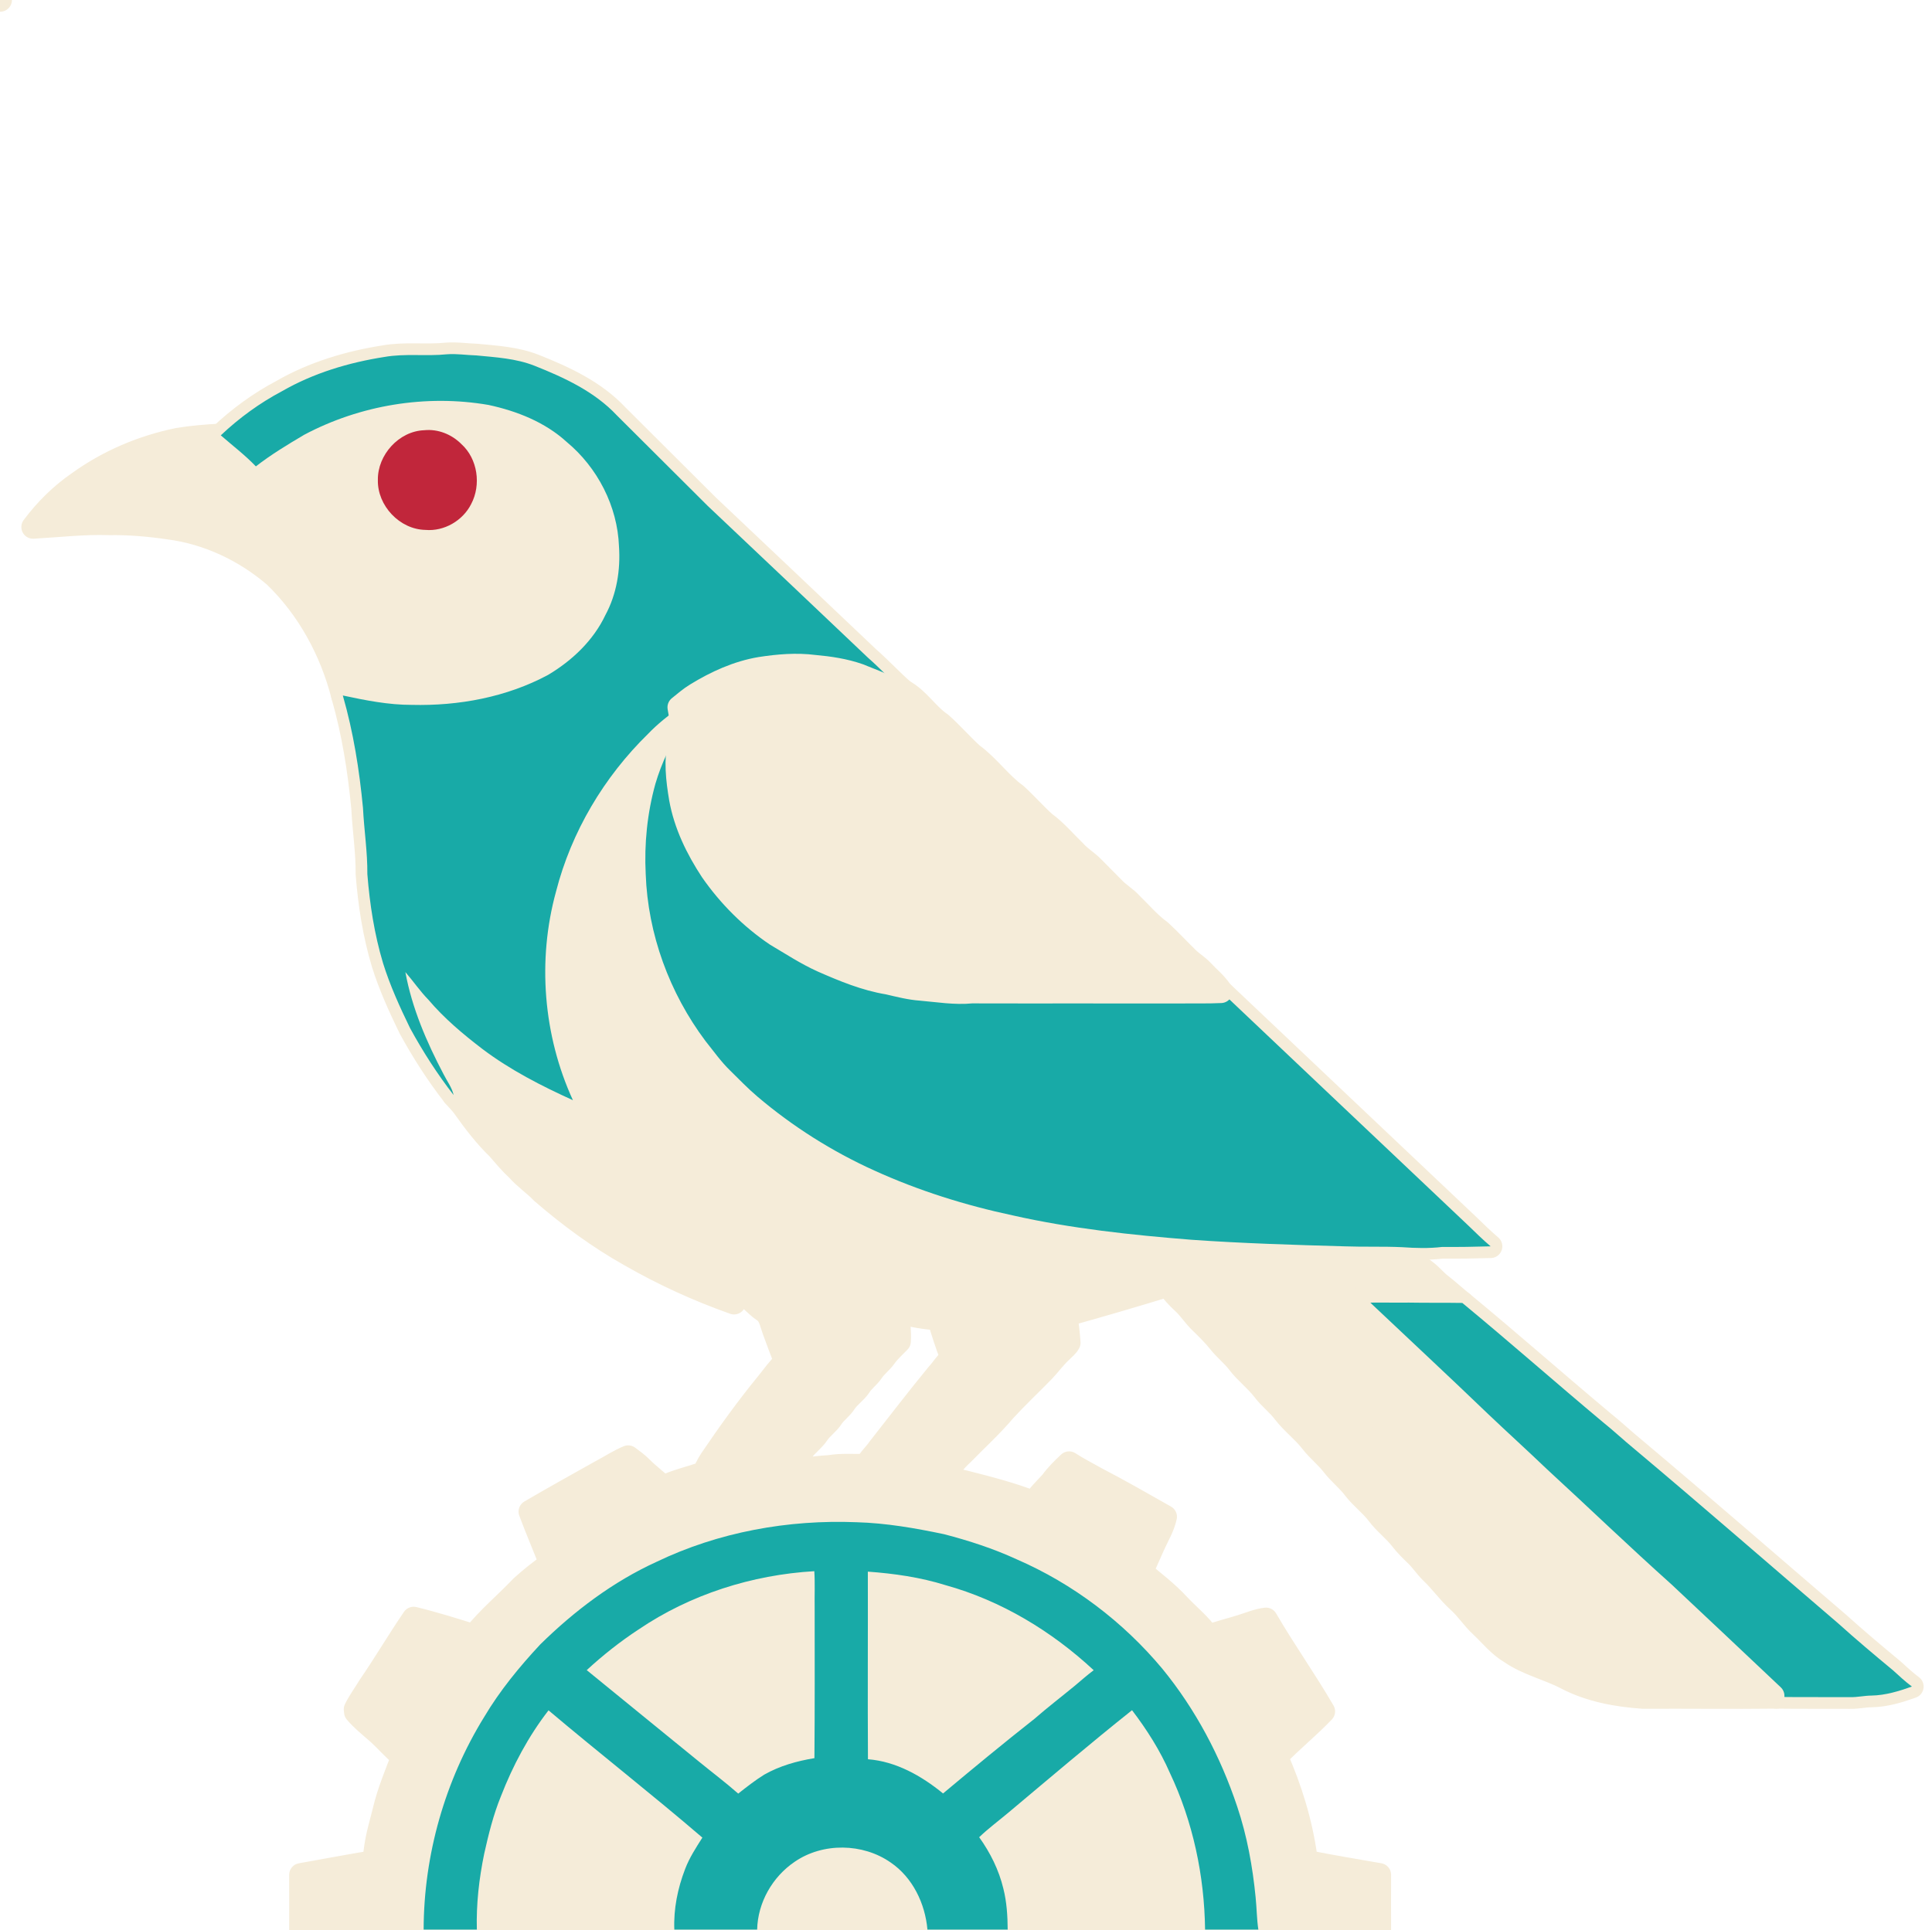
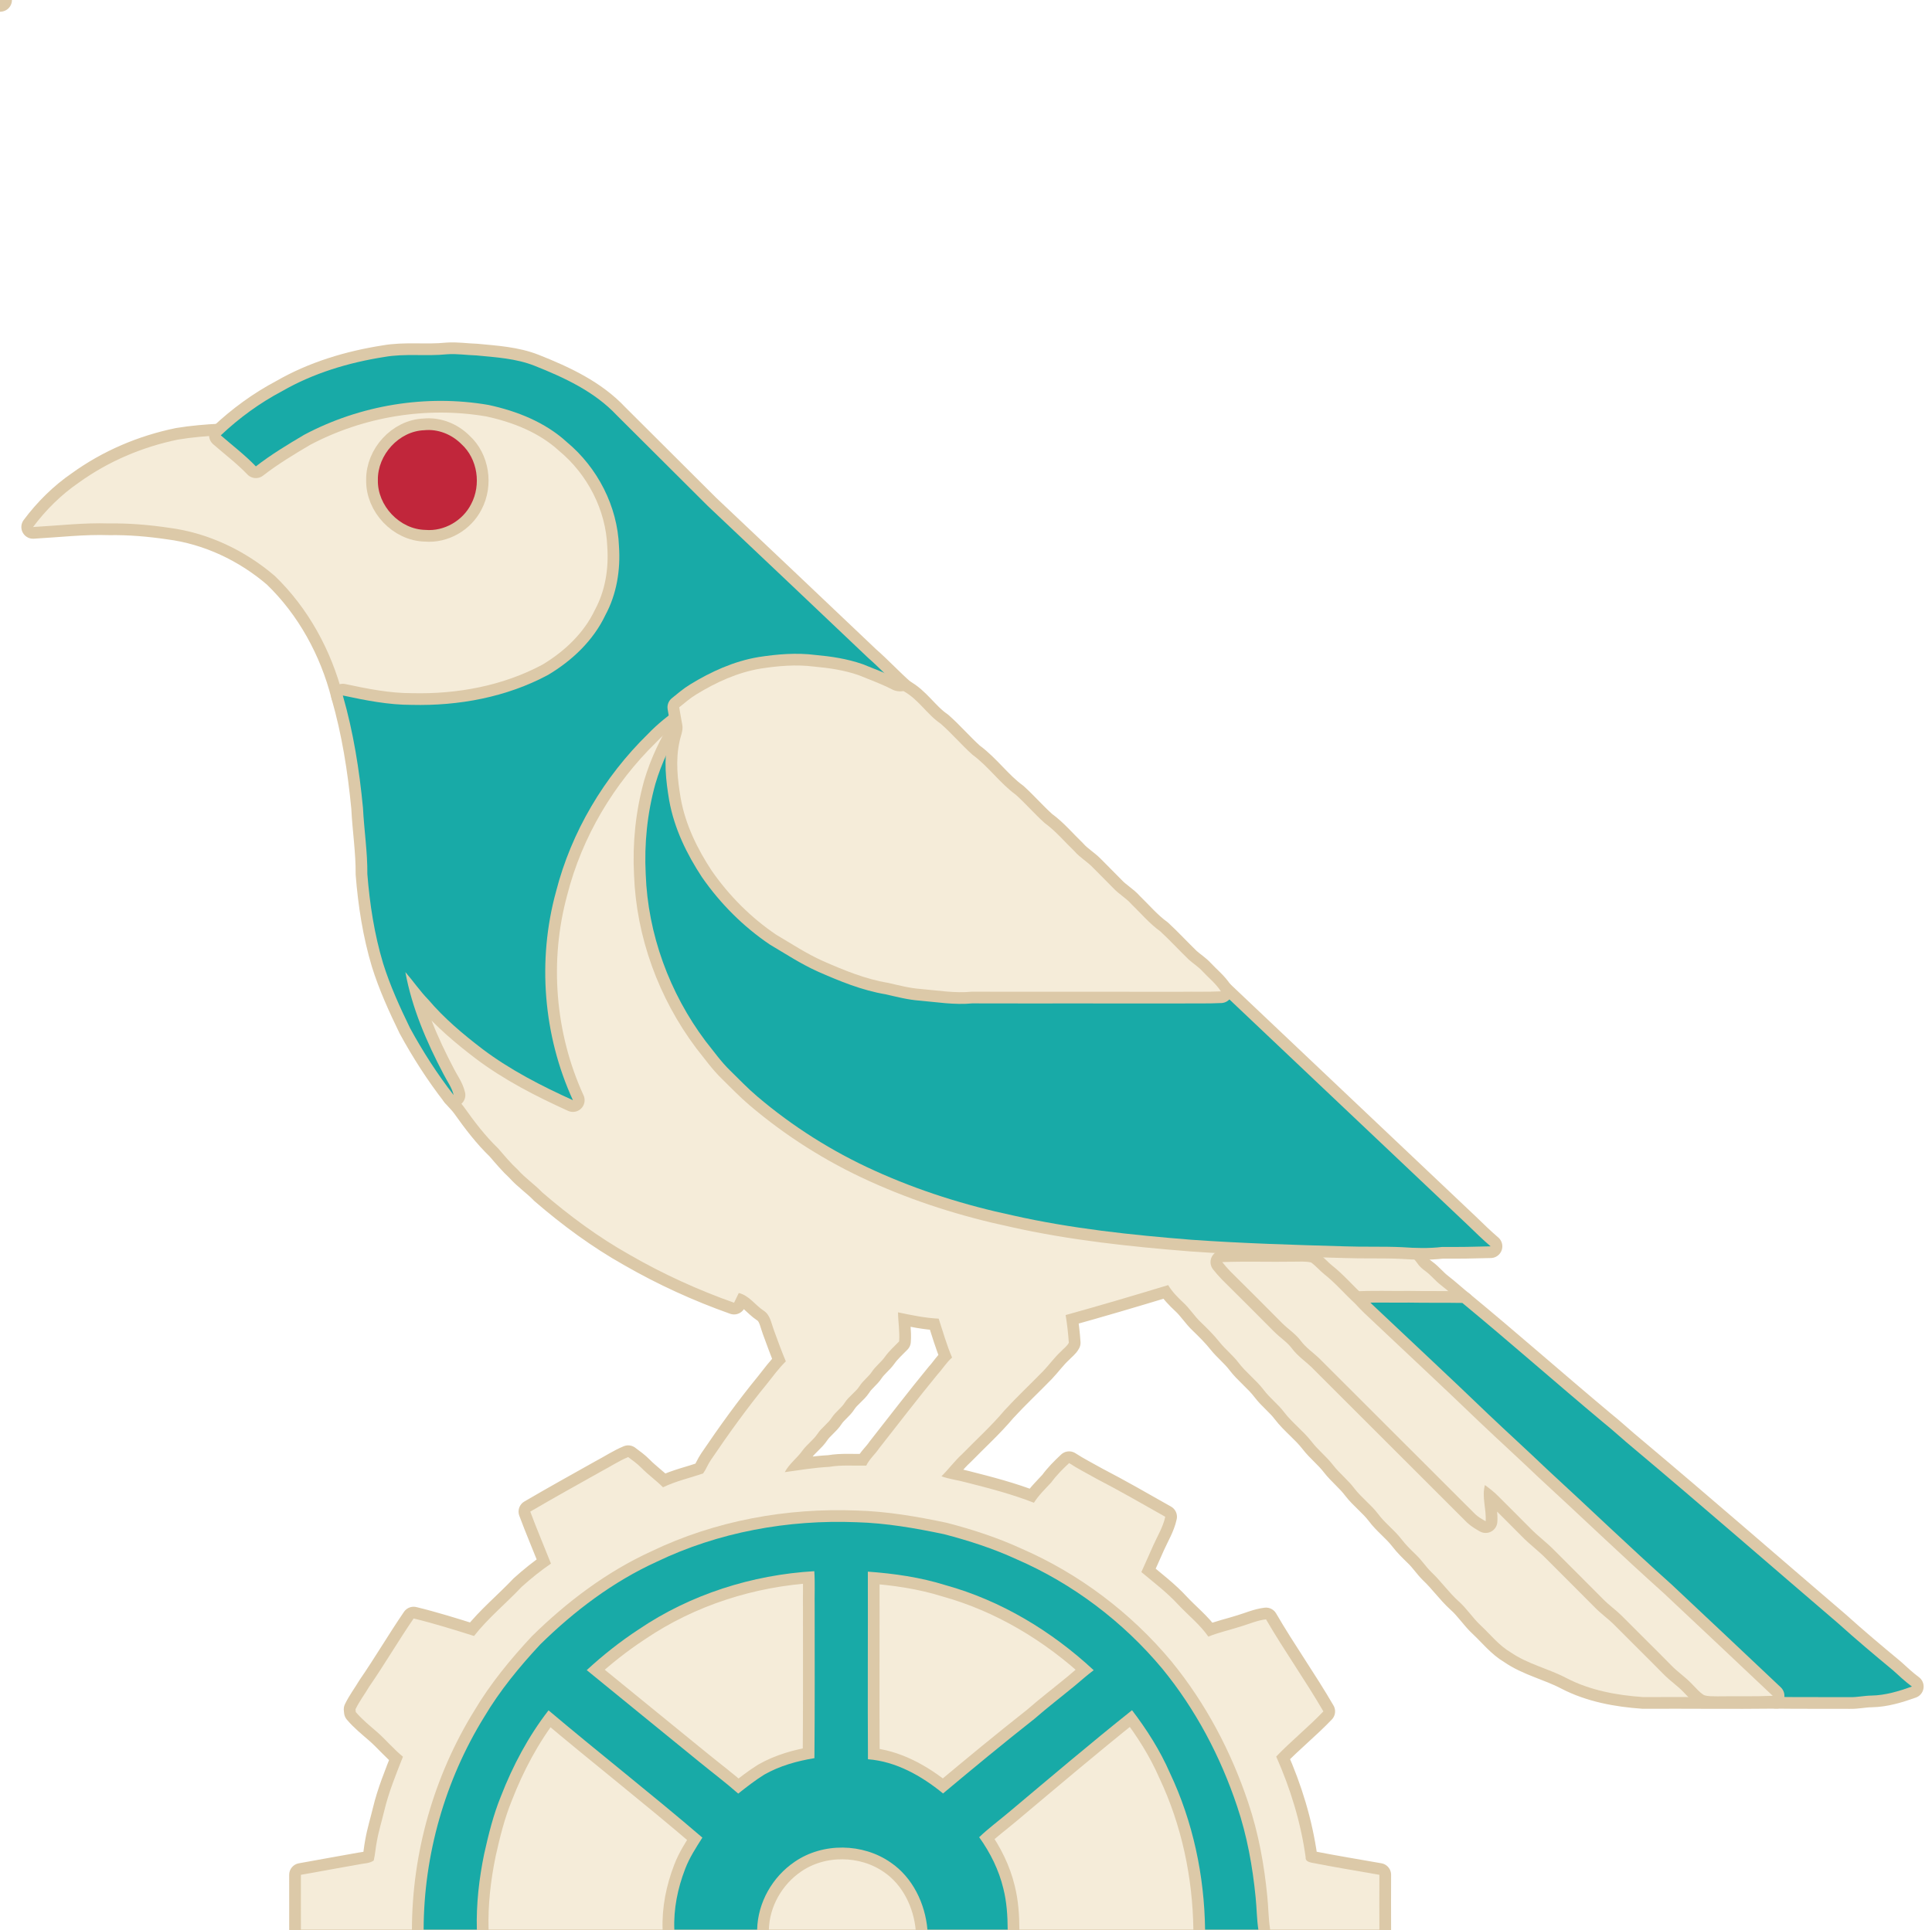
- <svg xmlns="http://www.w3.org/2000/svg" width="990pt" height="989pt" viewBox="0 0 990 989" version="1.1" stroke="#F5ECD9" stroke-width="12" stroke-linejoin="round" stroke-linecap="round" paint-order="stroke fill">
+ <svg xmlns="http://www.w3.org/2000/svg" width="990pt" height="989pt" viewBox="0 0 990 989" version="1.1" stroke="#DCC9A8" stroke-width="12" stroke-linejoin="round" stroke-linecap="round" paint-order="stroke fill">
  <g id="#F5ECD9ff">
    <path fill="#F5ECD9" opacity="1.00" d=" M 0.00 0.00 L 0.12 0.00 C 0.09 0.01 0.03 0.02 0.00 0.02 L 0.00 0.00 Z" />
    <path fill="#F5ECD9" opacity="1.00" d=" M 155.88 222.84 C 184.56 207.61 218.29 202.03 250.32 207.55 C 264.87 210.68 279.29 216.37 290.40 226.53 C 306.18 239.63 316.41 259.45 317.18 280.01 C 318.01 292.08 316.01 304.53 310.22 315.24 C 304.05 328.28 293.16 338.58 280.90 345.89 C 259.60 357.34 235.05 361.87 211.01 361.28 C 199.06 361.31 187.30 358.95 175.67 356.47 C 169.78 333.45 157.98 311.73 140.81 295.19 C 125.55 282.09 106.55 273.08 86.53 270.50 C 76.43 269.01 66.22 268.13 56.00 268.29 C 42.94 267.84 29.95 269.40 16.94 270.12 C 23.47 261.38 31.33 253.57 40.35 247.39 C 55.46 236.48 73.00 229.03 91.24 225.30 C 98.47 224.10 105.81 223.50 113.14 223.13 C 119.17 228.39 125.57 233.24 131.11 239.04 C 138.92 232.98 147.39 227.86 155.88 222.84 M 217.38 220.51 C 204.42 220.97 193.43 233.15 193.63 246.00 C 193.32 259.15 204.79 271.36 218.00 271.60 C 227.54 272.45 237.12 266.89 241.41 258.40 C 246.66 248.52 244.80 235.18 236.41 227.60 C 231.46 222.62 224.42 219.77 217.38 220.51 Z" />
    <path fill="#F5ECD9" opacity="1.00" d=" M 332.11 376.11 C 336.93 371.04 342.48 366.77 348.03 362.54 C 348.52 365.58 349.11 368.60 349.64 371.64 C 343.80 381.07 338.94 391.15 335.82 401.81 C 331.66 416.81 330.08 432.47 330.88 448.00 C 331.96 478.76 343.06 508.95 361.48 533.54 C 365.63 538.70 369.44 544.16 374.22 548.78 C 378.77 553.22 383.15 557.84 388.01 561.95 C 406.10 577.34 426.36 590.15 447.99 599.93 C 470.71 610.26 494.65 617.78 519.04 622.96 C 549.06 629.73 579.74 632.97 610.37 635.42 C 636.54 637.27 662.77 638.06 688.99 638.80 C 698.83 639.16 708.68 638.78 718.52 639.24 C 721.22 641.95 724.17 644.45 726.38 647.61 C 727.45 649.19 728.93 650.42 730.47 651.55 C 733.32 653.64 735.49 656.49 738.31 658.64 C 742.09 661.56 745.59 664.82 749.32 667.81 C 740.21 667.65 731.11 667.81 722.00 667.64 C 712.73 667.79 703.44 667.33 694.18 667.94 C 688.94 663.10 684.30 657.62 678.69 653.18 C 676.28 651.27 674.32 648.84 671.81 647.06 C 668.92 646.40 665.93 646.67 662.99 646.66 C 650.76 646.87 638.52 646.42 626.30 646.88 C 627.61 648.49 628.94 650.10 630.41 651.59 C 639.29 660.38 648.13 669.20 656.92 678.09 C 660.07 681.25 663.95 683.68 666.63 687.33 C 669.21 690.76 672.80 693.17 675.89 696.10 C 702.57 722.75 729.26 749.40 755.93 776.07 C 757.50 777.56 759.40 778.63 761.28 779.70 C 761.71 773.48 759.22 767.32 760.90 761.16 C 763.39 762.94 765.79 764.86 767.94 767.06 C 773.24 772.42 778.65 777.68 783.93 783.07 C 787.85 787.16 792.48 790.49 796.44 794.56 C 804.73 802.93 813.15 811.18 821.42 819.58 C 824.38 822.64 827.90 825.08 830.93 828.06 C 839.38 836.61 847.99 845.00 856.41 853.58 C 859.69 856.99 863.69 859.61 866.94 863.06 C 868.95 865.04 870.73 867.34 873.18 868.83 C 875.36 869.54 877.72 869.39 880.01 869.45 C 889.46 869.30 898.93 869.59 908.38 869.18 C 908.84 869.32 909.76 869.61 910.23 869.75 C 887.48 870.03 864.73 869.70 841.98 869.83 C 828.51 868.89 814.87 866.41 802.78 860.14 C 793.45 855.21 782.85 852.94 774.10 846.89 C 768.12 843.39 763.82 837.85 758.83 833.18 C 754.64 829.32 751.63 824.41 747.35 820.65 C 742.26 816.04 738.34 810.35 733.34 805.66 C 730.65 802.99 728.57 799.78 725.85 797.14 C 723.14 794.50 720.40 791.87 718.10 788.85 C 714.49 784.17 709.62 780.64 706.10 775.87 C 702.52 771.17 697.67 767.63 694.06 762.95 C 690.81 758.58 686.43 755.23 683.10 750.93 C 679.80 746.58 675.40 743.25 672.10 738.91 C 667.89 733.48 662.28 729.34 658.09 723.91 C 654.97 719.71 650.69 716.58 647.56 712.40 C 643.69 707.32 638.46 703.48 634.61 698.39 C 631.75 694.62 627.97 691.68 625.02 688.00 C 622.07 684.29 618.71 680.96 615.32 677.68 C 612.03 674.60 609.68 670.68 606.36 667.65 C 603.47 664.93 600.64 662.10 598.61 658.67 C 581.14 663.97 563.65 669.15 546.06 674.02 C 546.83 678.72 547.37 683.47 547.69 688.23 C 546.77 690.00 545.01 691.20 543.67 692.66 C 540.35 695.70 537.74 699.40 534.64 702.65 C 528.07 709.41 521.18 715.85 514.80 722.79 C 508.12 730.75 500.40 737.73 493.15 745.16 C 489.26 748.70 486.15 752.97 482.42 756.67 C 486.55 758.16 490.95 758.64 495.18 759.82 C 506.86 762.78 518.57 765.83 529.81 770.22 C 532.28 766.31 535.63 763.12 538.74 759.74 C 541.38 756.11 544.57 752.95 547.84 749.89 C 552.40 752.88 557.29 755.31 562.04 758.01 C 573.90 764.16 585.47 770.84 597.10 777.41 C 595.99 782.63 593.15 787.20 590.99 792.01 C 588.92 796.58 586.95 801.19 584.86 805.75 C 591.27 811.12 597.97 816.18 603.66 822.35 C 608.80 827.87 614.86 832.60 619.19 838.84 C 624.54 836.66 630.20 835.44 635.69 833.68 C 640.02 832.39 644.20 830.50 648.73 829.97 C 658.04 846.01 668.82 861.12 678.13 877.16 C 670.42 885.25 661.68 892.24 653.96 900.31 C 661.26 916.73 666.58 934.10 669.05 951.93 C 668.81 953.85 670.67 954.42 672.19 954.73 C 683.70 957.00 695.28 958.87 706.83 960.92 C 706.79 970.28 706.79 979.64 706.83 989.00 L 644.81 989.00 C 643.98 983.56 643.99 978.04 643.42 972.57 C 641.88 956.75 639.03 940.98 633.95 925.89 C 625.44 900.38 612.69 876.18 595.63 855.33 C 575.50 831.19 549.73 811.68 520.87 799.17 C 508.99 793.70 496.49 789.66 483.84 786.36 C 469.08 783.25 454.13 780.64 439.01 780.21 C 403.85 778.79 368.17 785.24 336.38 800.53 C 314.07 810.72 294.27 825.71 276.84 842.84 C 266.16 854.31 256.13 866.51 248.11 880.02 C 228.01 912.58 217.16 950.74 217.08 989.00 L 154.19 989.00 C 154.18 979.64 154.22 970.29 154.18 960.93 C 164.27 959.13 174.35 957.26 184.44 955.49 C 186.82 955.02 189.47 955.06 191.51 953.58 C 192.27 950.42 192.42 947.16 193.07 943.99 C 194.02 938.55 195.67 933.28 196.95 927.93 C 199.22 918.46 202.94 909.42 206.48 900.38 C 201.73 896.53 197.83 891.78 193.25 887.76 C 189.48 884.47 185.53 881.32 182.30 877.49 C 182.26 877.13 182.19 876.43 182.16 876.07 C 184.17 871.94 186.96 868.25 189.30 864.31 C 197.16 852.92 204.14 840.95 211.96 829.53 C 222.40 832.07 232.66 835.28 242.90 838.51 C 250.15 829.29 259.29 821.83 267.32 813.33 C 272.06 809.05 277.07 805.03 282.33 801.41 C 278.82 792.52 275.05 783.73 271.72 774.77 C 283.76 767.73 295.96 760.94 308.13 754.13 C 312.74 751.72 317.07 748.80 321.89 746.81 C 324.23 748.54 326.61 750.25 328.66 752.34 C 332.15 755.89 336.22 758.79 339.75 762.30 C 346.30 759.13 353.45 757.55 360.29 755.21 C 361.84 753.04 362.76 750.49 364.28 748.29 C 373.36 734.87 382.83 721.69 393.11 709.15 C 396.18 705.25 399.14 701.24 402.68 697.75 C 400.42 692.42 398.48 686.97 396.48 681.54 C 395.19 678.08 394.66 673.88 391.27 671.74 C 386.91 668.88 383.85 663.96 378.57 662.72 C 377.96 663.97 376.75 666.47 376.15 667.71 C 357.69 661.17 339.79 653.01 322.81 643.23 C 306.72 634.20 291.80 623.18 277.85 611.14 C 273.93 607.03 269.16 603.86 265.39 599.60 C 261.73 596.23 258.56 592.42 255.32 588.67 C 248.64 582.24 243.01 574.82 237.66 567.28 C 236.11 565.11 234.15 563.29 232.45 561.26 C 231.56 557.35 229.08 554.15 227.32 550.64 C 218.61 534.11 211.10 516.70 207.72 498.24 C 211.77 502.89 215.24 508.04 219.57 512.46 C 227.68 522.02 237.34 530.11 247.28 537.71 C 261.49 548.43 277.42 556.56 293.57 563.90 C 278.37 530.72 275.25 492.19 284.91 457.00 C 292.76 426.35 309.52 398.18 332.11 376.11 M 460.17 672.63 C 460.22 677.60 461.12 682.55 460.73 687.53 C 458.23 690.12 455.51 692.51 453.43 695.47 C 451.52 698.17 448.77 700.13 446.92 702.89 C 445.09 705.69 442.22 707.60 440.45 710.45 C 438.35 713.61 434.99 715.67 432.92 718.86 C 431.14 721.71 428.23 723.58 426.38 726.37 C 424.34 729.60 421.02 731.71 418.91 734.89 C 416.80 738.06 413.59 740.26 411.33 743.32 C 408.54 747.30 404.43 750.18 402.13 754.54 C 409.74 753.48 417.31 752.22 425.00 751.82 C 431.25 750.74 437.60 751.34 443.90 751.19 C 445.48 747.84 448.37 745.45 450.41 742.42 C 460.39 729.73 470.19 716.91 480.43 704.44 C 483.02 701.64 484.97 698.31 487.87 695.80 C 485.09 689.34 483.19 682.54 481.00 675.86 C 473.99 675.54 467.03 674.06 460.17 672.63 Z" />
    <path fill="#F5ECD9" opacity="1.00" d=" M 327.23 835.17 C 353.76 817.20 385.34 807.17 417.27 805.30 C 417.68 811.53 417.34 817.77 417.45 824.00 C 417.45 849.71 417.55 875.42 417.33 901.13 C 408.39 902.60 399.51 905.08 391.59 909.59 C 386.93 912.50 382.59 915.89 378.28 919.30 C 371.80 913.57 364.87 908.39 358.18 902.91 C 338.96 887.32 319.85 871.62 300.65 856.01 C 308.94 848.38 317.80 841.35 327.23 835.17 Z" />
    <path fill="#F5ECD9" opacity="1.00" d=" M 444.70 805.53 C 458.15 806.51 471.61 808.42 484.51 812.46 C 512.96 820.35 538.89 836.02 560.43 856.05 C 557.12 858.54 554.02 861.27 550.86 863.94 C 543.93 869.64 536.80 875.11 530.03 881.01 C 514.21 893.47 498.69 906.30 483.24 919.22 C 472.23 910.22 459.19 902.81 444.76 901.69 C 444.56 869.64 444.78 837.58 444.70 805.53 Z" />
    <path fill="#F5ECD9" opacity="1.00" d=" M 256.66 920.72 C 262.75 905.02 270.75 889.95 281.08 876.62 C 307.14 898.63 334.03 919.63 359.91 941.85 C 356.64 947.02 353.25 952.20 351.07 957.96 C 347.27 967.81 345.11 978.41 345.54 989.00 L 244.35 989.00 C 243.99 975.95 245.48 962.91 248.11 950.15 C 250.34 940.18 252.79 930.20 256.66 920.72 Z" />
    <path fill="#F5ECD9" opacity="1.00" d=" M 516.91 928.89 C 537.86 911.32 558.69 893.59 580.08 876.55 C 587.67 886.52 594.44 897.16 599.46 908.66 C 611.31 933.68 617.15 961.37 617.51 989.00 L 516.36 989.00 C 516.32 981.94 515.87 974.84 514.14 967.97 C 511.86 958.47 507.44 949.57 501.75 941.65 C 506.52 937.08 511.86 933.15 516.91 928.89 Z" />
    <path fill="#F5ECD9" opacity="1.00" d=" M 407.26 954.21 C 421.66 944.34 442.10 944.63 456.38 954.60 C 467.66 962.26 474.07 975.64 475.24 989.00 L 387.98 989.00 C 388.29 975.13 395.82 961.94 407.26 954.21 Z" />
  </g>
  <g id="#18AAA7ff">
    <path fill="#18AAA7" opacity="1.00" d=" M 196.96 182.96 C 207.55 181.08 218.36 182.69 229.01 181.59 C 234.05 181.20 239.07 182.03 244.10 182.17 C 254.14 183.14 264.39 183.71 273.88 187.46 C 289.17 193.53 304.68 200.71 316.10 212.90 C 331.63 228.37 347.17 243.84 362.69 259.33 C 390.10 285.24 417.50 311.18 444.84 337.17 C 451.07 342.63 456.70 348.74 462.92 354.21 C 460.83 354.56 458.72 354.24 456.87 353.22 C 451.44 350.45 445.69 348.39 440.06 346.08 C 432.72 343.51 424.97 342.36 417.26 341.67 C 408.10 340.49 398.82 341.28 389.74 342.68 C 377.94 344.65 366.92 349.70 356.79 355.92 C 353.64 357.81 350.89 360.26 348.03 362.54 C 342.48 366.77 336.93 371.04 332.11 376.11 C 309.52 398.18 292.76 426.35 284.91 457.00 C 275.25 492.19 278.37 530.72 293.57 563.90 C 277.42 556.56 261.49 548.43 247.28 537.71 C 237.34 530.11 227.68 522.02 219.57 512.46 C 215.24 508.04 211.77 502.89 207.72 498.24 C 211.10 516.70 218.61 534.11 227.32 550.64 C 229.08 554.15 231.56 557.35 232.45 561.26 C 224.07 550.49 216.67 538.94 210.13 526.96 C 204.88 516.15 199.87 505.18 196.29 493.69 C 191.84 478.84 189.46 463.43 188.24 448.02 C 188.34 436.65 186.56 425.40 186.00 414.08 C 184.14 394.63 181.08 375.26 175.67 356.47 C 187.30 358.95 199.06 361.31 211.01 361.28 C 235.05 361.87 259.60 357.34 280.90 345.89 C 293.16 338.58 304.05 328.28 310.22 315.24 C 316.01 304.53 318.01 292.08 317.18 280.01 C 316.41 259.45 306.18 239.63 290.40 226.53 C 279.29 216.37 264.87 210.68 250.32 207.55 C 218.29 202.03 184.56 207.61 155.88 222.84 C 147.39 227.86 138.92 232.98 131.11 239.04 C 125.57 233.24 119.17 228.39 113.14 223.13 C 122.54 214.24 133.11 206.53 144.56 200.48 C 160.65 191.22 178.69 185.82 196.96 182.96 Z" />
    <path fill="#18AAA7" opacity="1.00" d=" M 335.82 401.81 C 338.94 391.15 343.80 381.07 349.64 371.64 C 350.14 374.53 348.74 377.22 348.23 380.00 C 346.06 389.61 347.19 399.54 348.81 409.14 C 351.19 422.55 357.28 435.01 364.72 446.31 C 373.63 459.11 384.83 470.36 397.77 479.10 C 405.61 483.72 413.24 488.78 421.57 492.51 C 432.37 497.25 443.41 501.84 455.11 503.76 C 460.68 505.04 466.24 506.51 471.97 506.91 C 480.62 507.64 489.28 509.15 497.98 508.28 C 533.65 508.38 569.32 508.24 604.99 508.33 C 611.86 508.21 618.74 508.45 625.61 508.11 C 667.73 548.07 709.96 587.94 752.11 627.87 C 755.95 631.58 759.76 635.33 763.83 638.80 C 755.55 639.06 747.28 639.17 739.00 639.11 C 732.20 639.92 725.34 639.72 718.52 639.24 C 708.68 638.78 698.83 639.16 688.99 638.80 C 662.77 638.06 636.54 637.27 610.37 635.42 C 579.74 632.97 549.06 629.73 519.04 622.96 C 494.65 617.78 470.71 610.26 447.99 599.93 C 426.36 590.15 406.10 577.34 388.01 561.95 C 383.15 557.84 378.77 553.22 374.22 548.78 C 369.44 544.16 365.63 538.70 361.48 533.54 C 343.06 508.95 331.96 478.76 330.88 448.00 C 330.08 432.47 331.66 416.81 335.82 401.81 Z" />
    <path fill="#18AAA7" opacity="1.00" d=" M 694.18 667.94 C 703.44 667.33 712.73 667.79 722.00 667.64 C 731.11 667.81 740.21 667.65 749.32 667.81 C 773.54 687.80 797.08 708.59 821.17 728.75 C 826.74 733.20 831.93 738.10 837.45 742.62 C 872.56 772.11 907.11 802.25 941.95 832.07 C 951.09 840.31 960.52 848.24 970.01 856.10 C 973.16 858.96 976.27 861.89 979.71 864.43 C 973.05 866.80 966.16 868.92 959.03 869.05 C 955.33 869.08 951.69 869.96 947.99 869.86 C 935.40 869.79 922.81 869.91 910.23 869.75 C 909.76 869.61 908.84 869.32 908.38 869.18 C 889.79 851.58 871.13 834.05 852.47 816.51 C 830.85 797.17 809.96 777.03 788.60 757.41 C 778.54 747.79 768.23 738.44 758.15 728.85 C 738.61 710.04 718.73 691.59 699.03 672.95 C 697.35 671.34 695.78 669.62 694.18 667.94 Z" />
    <path fill="#18AAA7" opacity="1.00" d=" M 336.38 800.53 C 368.17 785.24 403.85 778.79 439.01 780.21 C 454.13 780.64 469.08 783.25 483.84 786.36 C 496.49 789.66 508.99 793.70 520.87 799.17 C 549.73 811.68 575.50 831.19 595.63 855.33 C 612.69 876.18 625.44 900.38 633.95 925.89 C 639.03 940.98 641.88 956.75 643.42 972.57 C 643.99 978.04 643.98 983.56 644.81 989.00 L 617.51 989.00 C 617.15 961.37 611.31 933.68 599.46 908.66 C 594.44 897.16 587.67 886.52 580.08 876.55 C 558.69 893.59 537.86 911.32 516.91 928.89 C 511.86 933.15 506.52 937.08 501.75 941.65 C 507.44 949.57 511.86 958.47 514.14 967.97 C 515.87 974.84 516.32 981.94 516.36 989.00 L 475.24 989.00 C 474.07 975.64 467.66 962.26 456.38 954.60 C 442.10 944.63 421.66 944.34 407.26 954.21 C 395.82 961.94 388.29 975.13 387.98 989.00 L 345.54 989.00 C 345.11 978.41 347.27 967.81 351.07 957.96 C 353.25 952.20 356.64 947.02 359.91 941.85 C 334.03 919.63 307.14 898.63 281.08 876.62 C 270.75 889.95 262.75 905.02 256.66 920.72 C 252.79 930.20 250.34 940.18 248.11 950.15 C 245.48 962.91 243.99 975.95 244.35 989.00 L 217.08 989.00 C 217.16 950.74 228.01 912.58 248.11 880.02 C 256.13 866.51 266.16 854.31 276.84 842.84 C 294.27 825.71 314.07 810.72 336.38 800.53 M 327.23 835.17 C 317.80 841.35 308.94 848.38 300.65 856.01 C 319.85 871.62 338.96 887.32 358.18 902.91 C 364.87 908.39 371.80 913.57 378.28 919.30 C 382.59 915.89 386.93 912.50 391.59 909.59 C 399.51 905.08 408.39 902.60 417.33 901.13 C 417.55 875.42 417.45 849.71 417.45 824.00 C 417.34 817.77 417.68 811.53 417.27 805.30 C 385.34 807.17 353.76 817.20 327.23 835.17 M 444.70 805.53 C 444.78 837.58 444.56 869.64 444.76 901.69 C 459.19 902.81 472.23 910.22 483.24 919.22 C 498.69 906.30 514.21 893.47 530.03 881.01 C 536.80 875.11 543.93 869.64 550.86 863.94 C 554.02 861.27 557.12 858.54 560.43 856.05 C 538.89 836.02 512.96 820.35 484.51 812.46 C 471.61 808.42 458.15 806.51 444.70 805.53 Z" />
  </g>
  <g id="#C1263Bff">
    <path fill="#C1263B" opacity="1.00" d=" M 217.38 220.51 C 224.42 219.77 231.46 222.62 236.41 227.60 C 244.80 235.18 246.66 248.52 241.41 258.40 C 237.12 266.89 227.54 272.45 218.00 271.60 C 204.79 271.36 193.32 259.15 193.63 246.00 C 193.43 233.15 204.42 220.97 217.38 220.51 Z" />
  </g>
  <g id="#F5ECD9ff">
    <path fill="#F5ECD9" opacity="1.00" d=" M 389.74 342.68 C 398.82 341.28 408.10 340.49 417.26 341.67 C 424.97 342.36 432.72 343.51 440.06 346.08 C 445.69 348.39 451.44 350.45 456.87 353.22 C 458.72 354.24 460.83 354.56 462.92 354.21 C 470.51 358.27 474.98 366.14 482.03 370.93 C 487.72 375.92 492.64 381.73 498.26 386.79 C 506.48 392.79 512.35 401.41 520.58 407.39 C 525.66 411.99 530.16 417.20 535.26 421.79 C 541.00 425.95 545.55 431.47 550.65 436.36 C 553.44 439.60 557.25 441.71 560.18 444.81 C 563.62 448.36 567.19 451.80 570.63 455.36 C 573.39 458.30 577.01 460.28 579.68 463.32 C 584.59 468.07 589.01 473.37 594.58 477.38 C 599.60 482.03 604.25 487.09 609.17 491.85 C 611.45 493.89 614.10 495.52 616.17 497.80 C 619.33 501.23 623.09 504.13 625.61 508.11 C 618.74 508.45 611.86 508.21 604.99 508.33 C 569.32 508.24 533.65 508.38 497.98 508.28 C 489.28 509.15 480.62 507.64 471.97 506.91 C 466.24 506.51 460.68 505.04 455.11 503.76 C 443.41 501.84 432.37 497.25 421.57 492.51 C 413.24 488.78 405.61 483.72 397.77 479.10 C 384.83 470.36 373.63 459.11 364.72 446.31 C 357.28 435.01 351.19 422.55 348.81 409.14 C 347.19 399.54 346.06 389.61 348.23 380.00 C 348.74 377.22 350.14 374.53 349.64 371.64 C 349.11 368.60 348.52 365.58 348.03 362.54 C 350.89 360.26 353.64 357.81 356.79 355.92 C 366.92 349.70 377.94 344.65 389.74 342.68 Z" />
    <path fill="#F5ECD9" opacity="1.00" d=" M 626.30 646.88 C 638.52 646.42 650.76 646.87 662.99 646.66 C 665.93 646.67 668.92 646.40 671.81 647.06 C 674.32 648.84 676.28 651.27 678.69 653.18 C 684.30 657.62 688.94 663.10 694.18 667.94 C 695.78 669.62 697.35 671.34 699.03 672.95 C 718.73 691.59 738.61 710.04 758.15 728.85 C 768.23 738.44 778.54 747.79 788.60 757.41 C 809.96 777.03 830.85 797.17 852.47 816.51 C 871.13 834.05 889.79 851.58 908.38 869.18 C 898.93 869.59 889.46 869.30 880.01 869.45 C 877.72 869.39 875.36 869.54 873.18 868.83 C 870.73 867.34 868.95 865.04 866.94 863.06 C 863.69 859.61 859.69 856.99 856.41 853.58 C 847.99 845.00 839.38 836.61 830.93 828.06 C 827.90 825.08 824.38 822.64 821.42 819.58 C 813.15 811.18 804.73 802.93 796.44 794.56 C 792.48 790.49 787.85 787.16 783.93 783.07 C 778.65 777.68 773.24 772.42 767.94 767.06 C 765.79 764.86 763.39 762.94 760.90 761.16 C 759.22 767.32 761.71 773.48 761.28 779.70 C 759.40 778.63 757.50 777.56 755.93 776.07 C 729.26 749.40 702.57 722.75 675.89 696.10 C 672.80 693.17 669.21 690.76 666.63 687.33 C 663.95 683.68 660.07 681.25 656.92 678.09 C 648.13 669.20 639.29 660.38 630.41 651.59 C 628.94 650.10 627.61 648.49 626.30 646.88 Z" />
  </g>
</svg>
